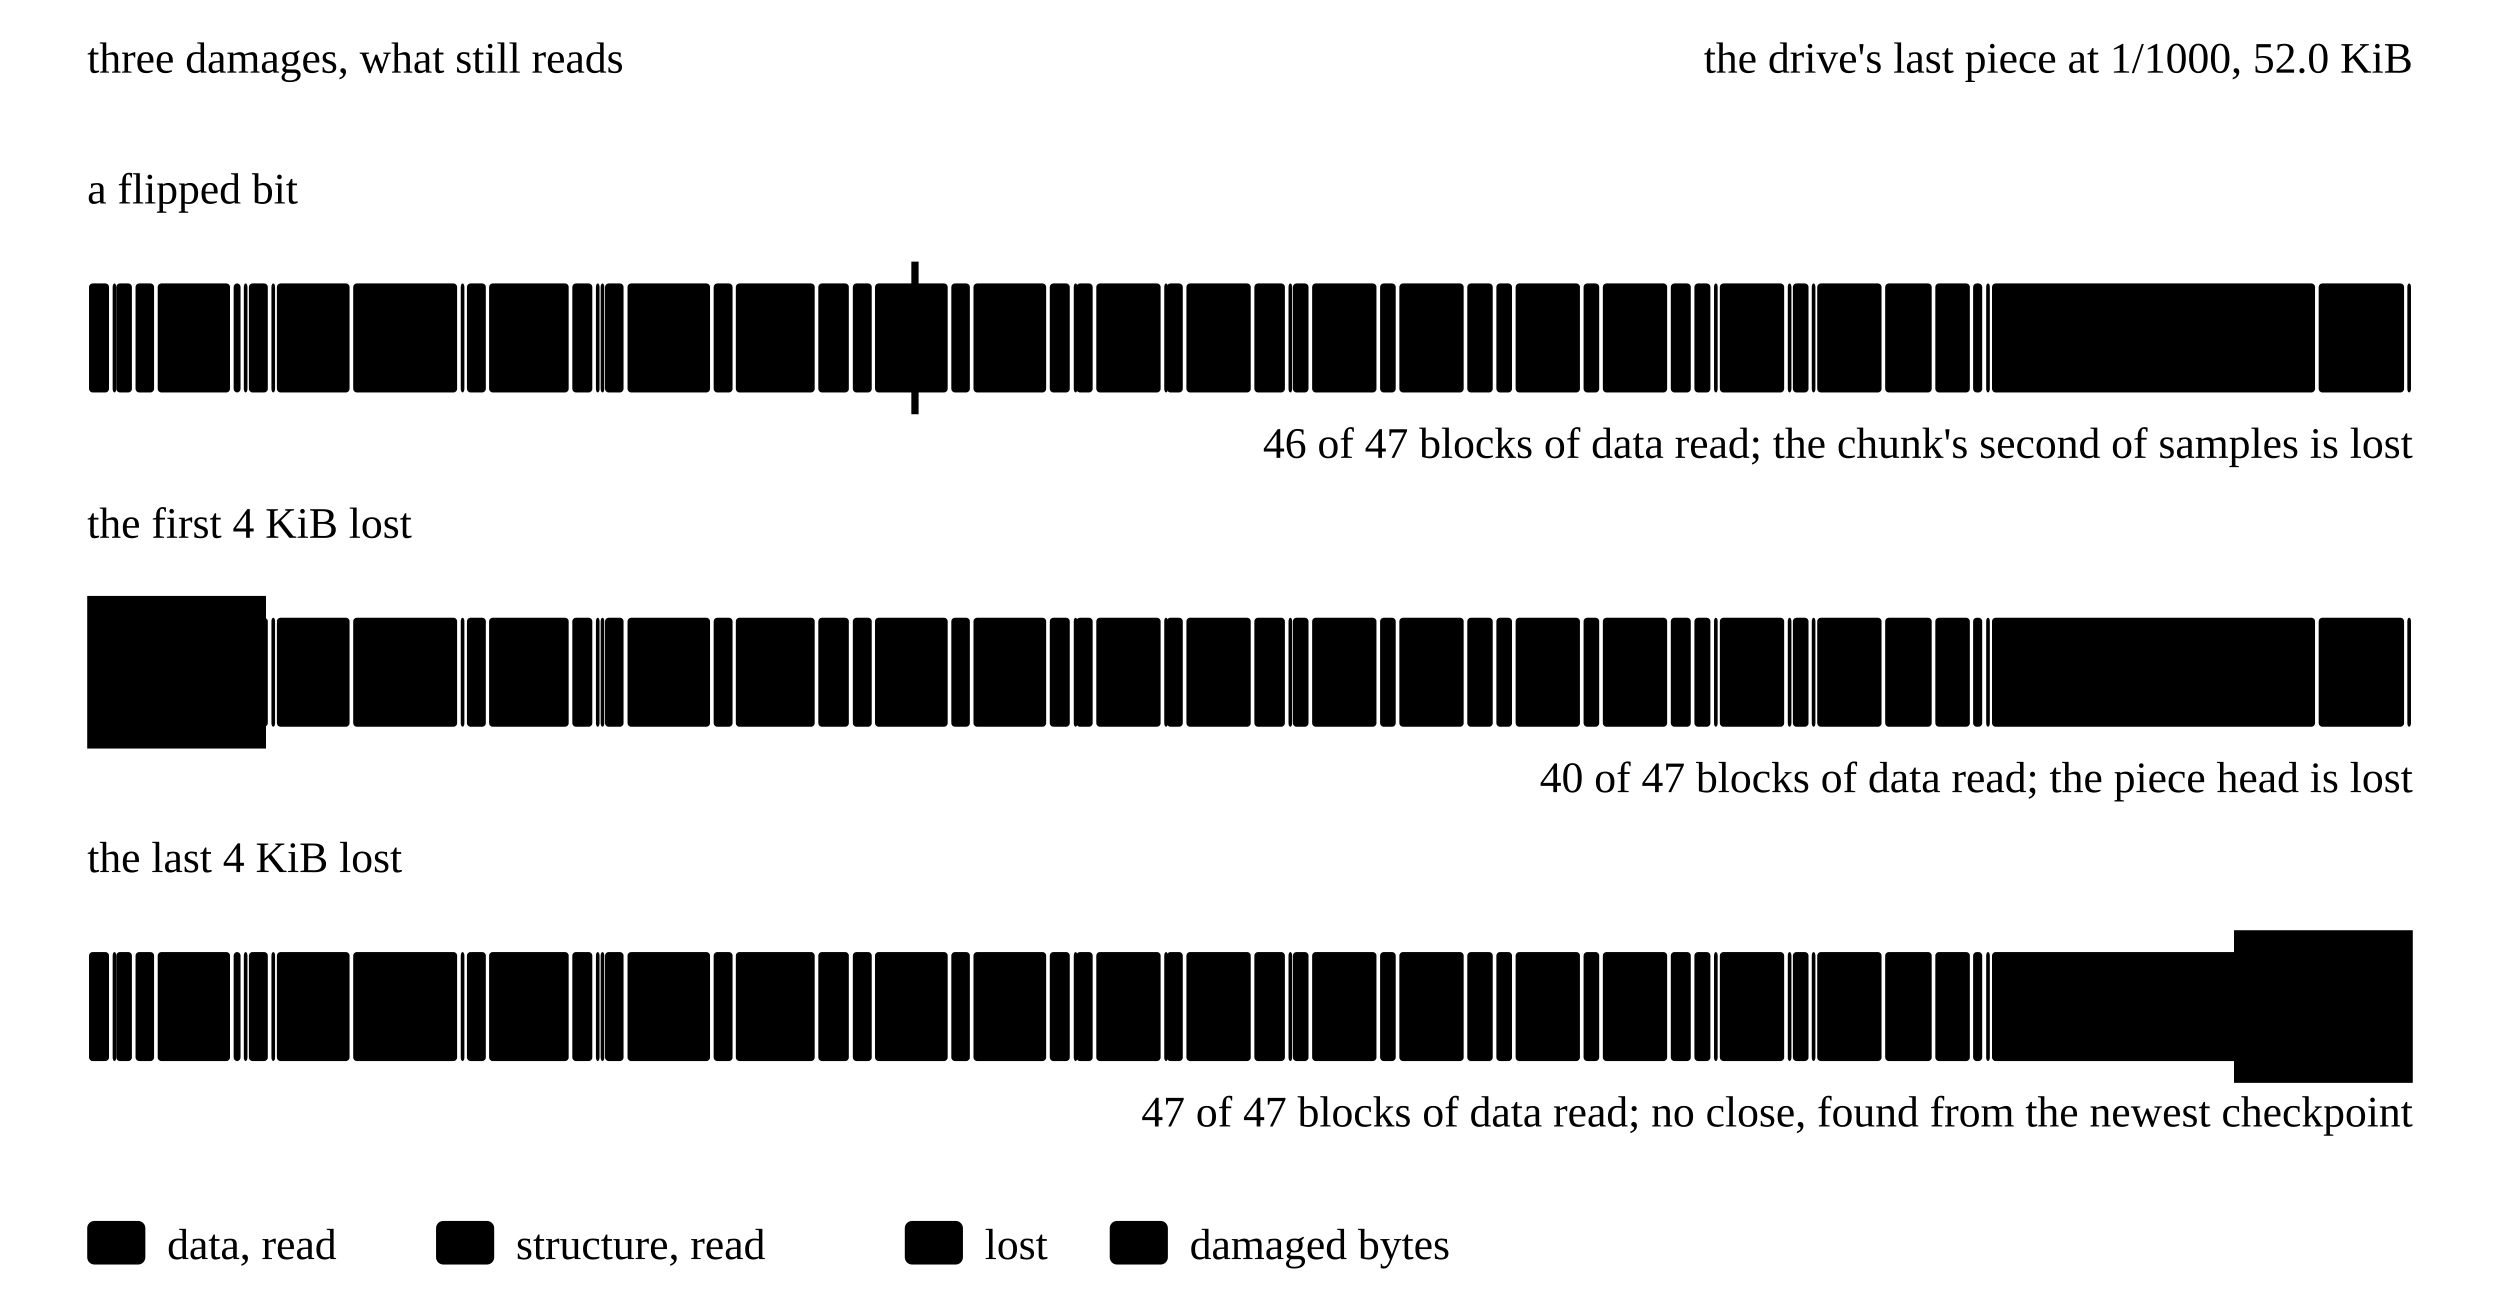
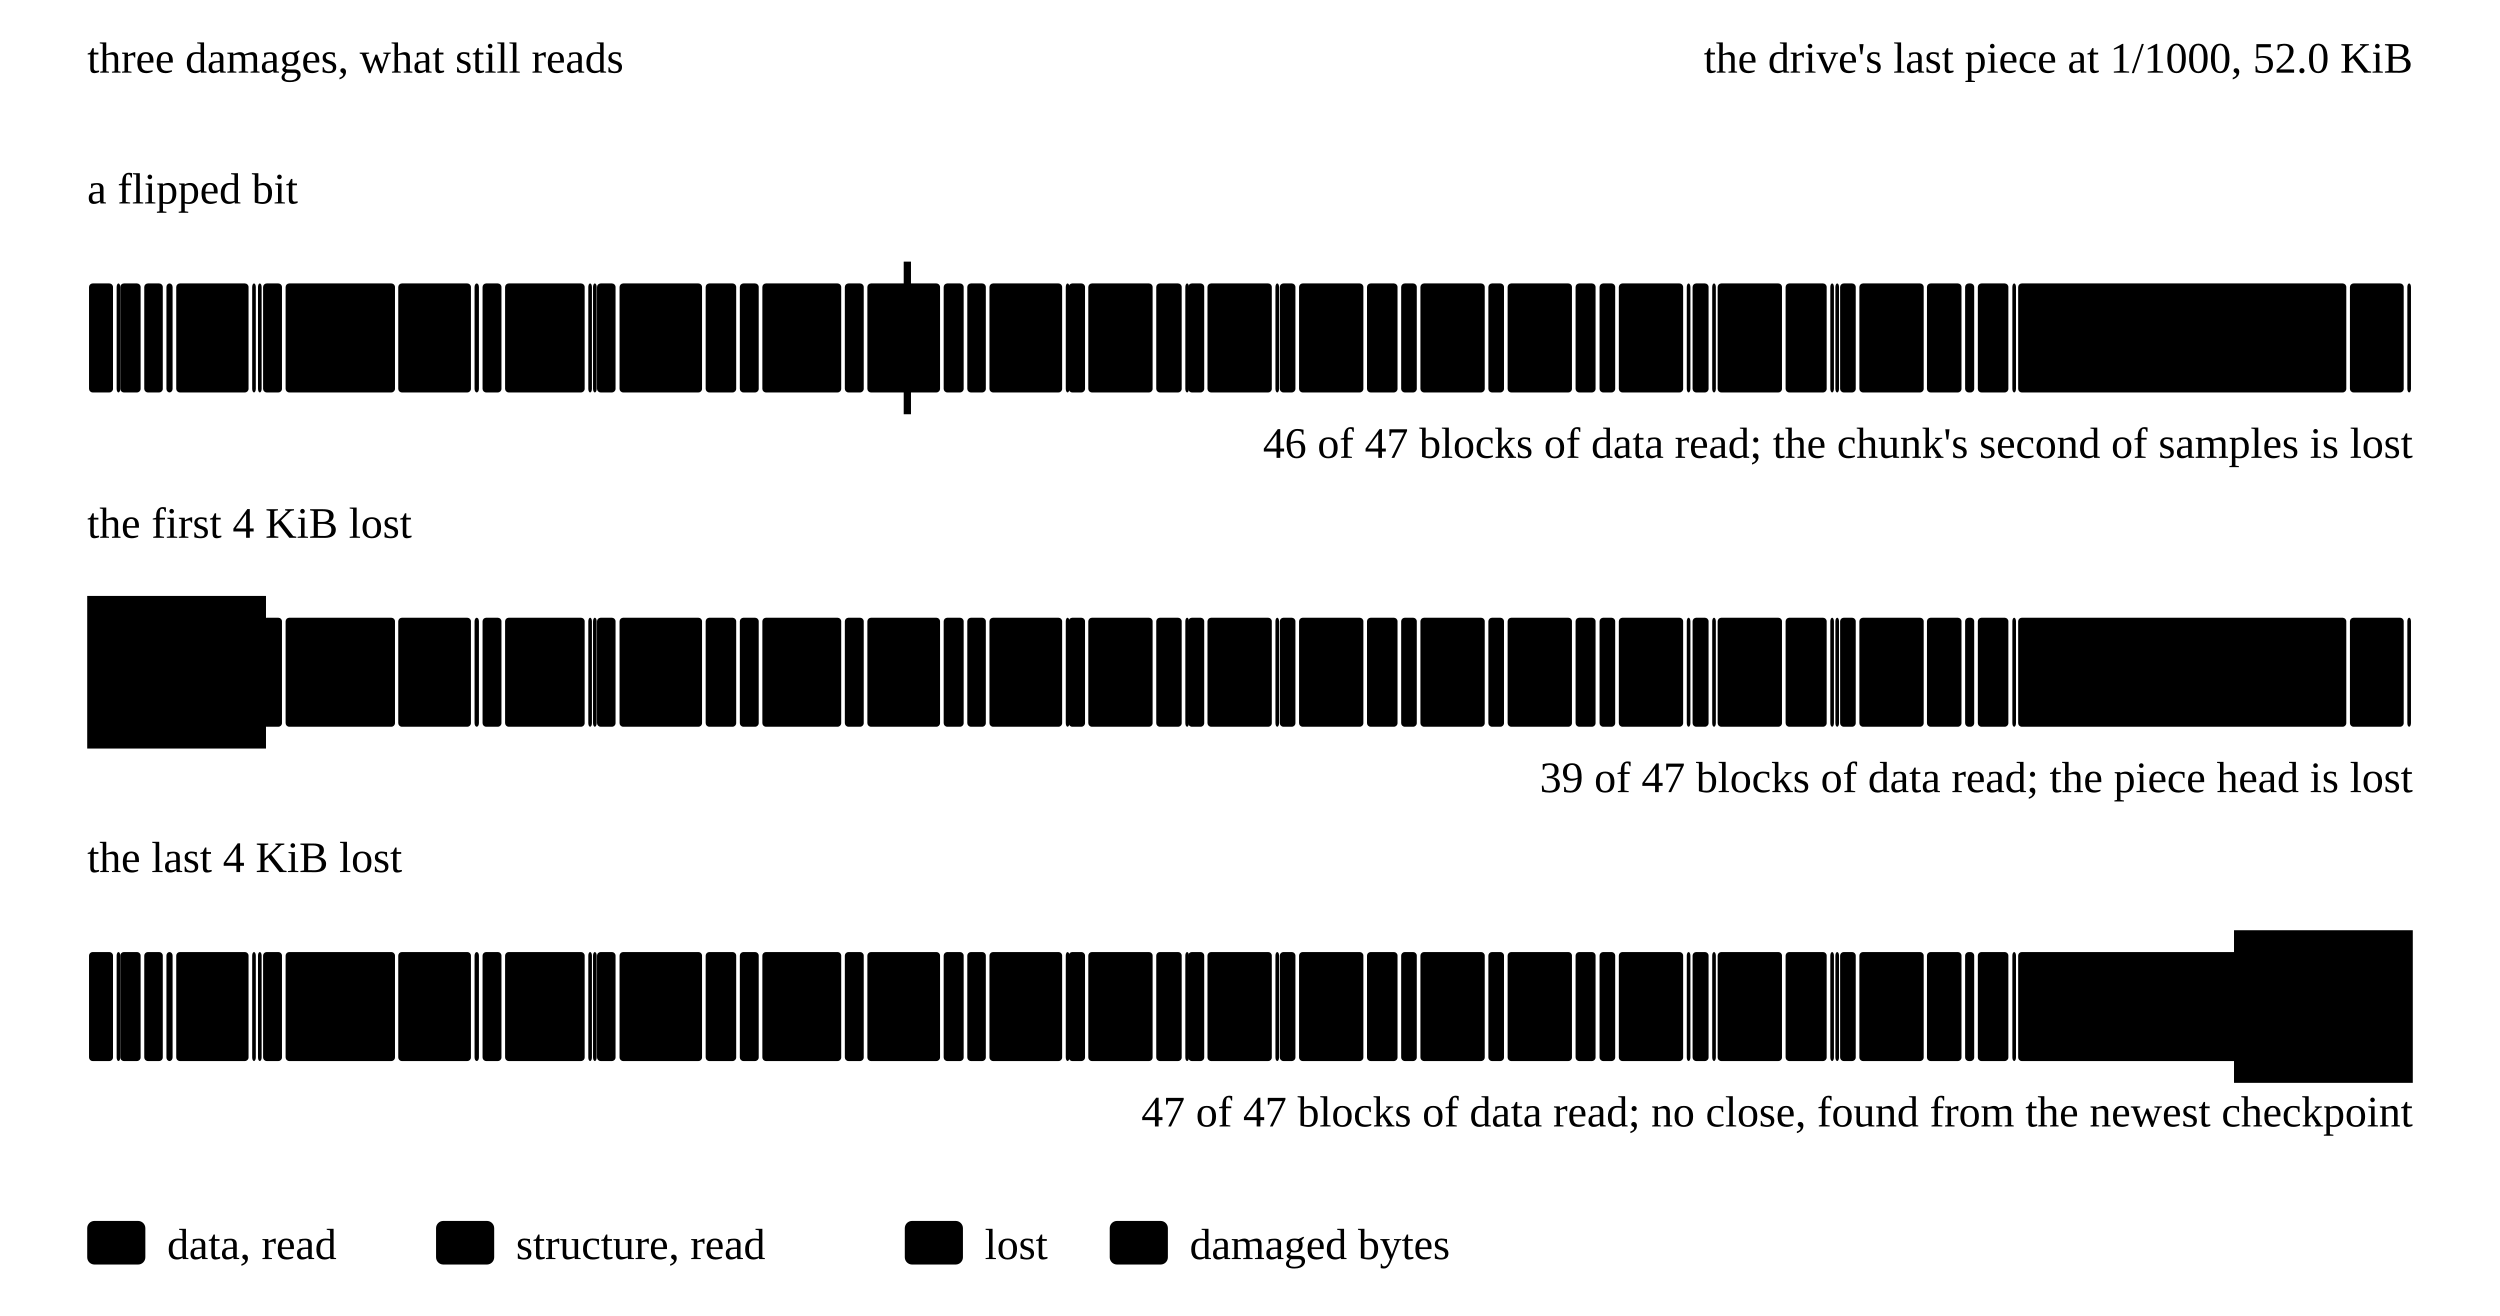
<svg xmlns="http://www.w3.org/2000/svg" class="ww-svg" viewBox="0 0 688 362" width="688" height="362" role="img" aria-label="The drive's last piece three times, each with one damage: a flipped bit costs one chunk; the first 4 KiB lost cost the blocks in them; the last 4 KiB lost cost the tail and the close, and the reader finds the blocks from the newest checkpoint">
  <text x="24.0" y="20.0" text-anchor="start" class="strong">three damages, what still reads</text>
  <text x="664.0" y="20.0" text-anchor="end" class="soft small">the drive's last piece at 1/1000, 52.0 KiB</text>
  <text x="24.0" y="56.0" text-anchor="start" class="small strong">a flipped bit</text>
-   <rect x="24.5" y="78.0" width="5.5" height="30.0" rx="1" class="tint-green" />
-   <rect x="31.0" y="78.0" width="1.0" height="30.0" rx="1" class="tint-purple" />
-   <rect x="32.0" y="78.0" width="4.3" height="30.0" rx="1" class="tint-purple" />
-   <rect x="37.3" y="78.0" width="5.1" height="30.0" rx="1" class="tint-blue" />
-   <rect x="43.4" y="78.0" width="19.9" height="30.0" rx="1" class="tint-blue" />
-   <rect x="64.3" y="78.0" width="1.9" height="30.0" rx="1" class="tint-purple" />
-   <rect x="67.1" y="78.0" width="1.0" height="30.0" rx="1" class="tint-purple" />
-   <rect x="68.5" y="78.0" width="5.2" height="30.0" rx="1" class="tint-blue" />
-   <rect x="74.7" y="78.0" width="1.0" height="30.0" rx="1" class="tint-purple" />
-   <rect x="76.2" y="78.0" width="20.0" height="30.0" rx="1" class="tint-blue" />
-   <rect x="97.2" y="78.0" width="28.6" height="30.0" rx="1" class="tint-amber" />
-   <rect x="126.8" y="78.0" width="1.0" height="30.0" rx="1" class="tint-purple" />
-   <rect x="128.5" y="78.0" width="5.2" height="30.0" rx="1" class="tint-blue" />
-   <rect x="134.6" y="78.0" width="21.9" height="30.0" rx="1" class="tint-blue" />
-   <rect x="157.5" y="78.0" width="5.5" height="30.0" rx="1" class="tint-amber" />
-   <rect x="164.0" y="78.0" width="1.0" height="30.0" rx="1" class="tint-purple" />
-   <rect x="165.3" y="78.0" width="1.0" height="30.0" rx="1" class="tint-blue" />
-   <rect x="166.5" y="78.0" width="5.1" height="30.0" rx="1" class="tint-blue" />
-   <rect x="172.7" y="78.0" width="22.7" height="30.0" rx="1" class="tint-blue" />
-   <rect x="196.4" y="78.0" width="5.2" height="30.0" rx="1" class="tint-blue" />
-   <rect x="202.5" y="78.0" width="21.7" height="30.0" rx="1" class="tint-blue" />
-   <rect x="225.2" y="78.0" width="8.4" height="30.0" rx="1" class="tint-amber" />
-   <rect x="234.7" y="78.0" width="5.2" height="30.0" rx="1" class="tint-blue" />
-   <rect x="240.8" y="78.0" width="20.0" height="30.0" rx="1" class="faint" />
-   <rect x="261.8" y="78.0" width="5.1" height="30.0" rx="1" class="tint-blue" />
-   <rect x="267.9" y="78.0" width="20.0" height="30.0" rx="1" class="tint-blue" />
-   <rect x="288.9" y="78.0" width="5.5" height="30.0" rx="1" class="tint-amber" />
-   <rect x="295.5" y="78.0" width="1.0" height="30.0" rx="1" class="tint-purple" />
-   <rect x="296.2" y="78.0" width="4.5" height="30.0" rx="1" class="tint-blue" />
-   <rect x="301.7" y="78.0" width="17.7" height="30.0" rx="1" class="tint-blue" />
-   <rect x="320.4" y="78.0" width="1.0" height="30.0" rx="1" class="tint-purple" />
-   <rect x="321.1" y="78.0" width="4.4" height="30.0" rx="1" class="tint-blue" />
-   <rect x="326.5" y="78.0" width="17.7" height="30.0" rx="1" class="tint-blue" />
-   <rect x="345.2" y="78.0" width="8.4" height="30.0" rx="1" class="tint-amber" />
-   <rect x="354.6" y="78.0" width="1.0" height="30.0" rx="1" class="tint-blue" />
-   <rect x="355.8" y="78.0" width="4.3" height="30.0" rx="1" class="tint-blue" />
-   <rect x="361.1" y="78.0" width="17.7" height="30.0" rx="1" class="tint-blue" />
-   <rect x="379.8" y="78.0" width="4.3" height="30.0" rx="1" class="tint-blue" />
-   <rect x="385.1" y="78.0" width="17.7" height="30.0" rx="1" class="tint-blue" />
-   <rect x="403.8" y="78.0" width="7.0" height="30.0" rx="1" class="tint-amber" />
-   <rect x="411.8" y="78.0" width="4.3" height="30.0" rx="1" class="tint-blue" />
-   <rect x="417.1" y="78.0" width="17.7" height="30.0" rx="1" class="tint-blue" />
-   <rect x="435.8" y="78.0" width="4.3" height="30.0" rx="1" class="tint-blue" />
-   <rect x="441.1" y="78.0" width="17.7" height="30.0" rx="1" class="tint-blue" />
-   <rect x="459.8" y="78.0" width="5.5" height="30.0" rx="1" class="tint-amber" />
-   <rect x="466.3" y="78.0" width="4.4" height="30.0" rx="1" class="tint-blue" />
-   <rect x="471.7" y="78.0" width="1.0" height="30.0" rx="1" class="tint-purple" />
-   <rect x="473.3" y="78.0" width="17.7" height="30.0" rx="1" class="tint-blue" />
-   <rect x="492.0" y="78.0" width="1.0" height="30.0" rx="1" class="tint-purple" />
-   <rect x="493.4" y="78.0" width="4.3" height="30.0" rx="1" class="tint-blue" />
-   <rect x="498.6" y="78.0" width="1.0" height="30.0" rx="1" class="tint-purple" />
-   <rect x="500.1" y="78.0" width="17.7" height="30.0" rx="1" class="tint-blue" />
-   <rect x="518.8" y="78.0" width="12.8" height="30.0" rx="1" class="tint-amber" />
-   <rect x="532.6" y="78.0" width="9.5" height="30.0" rx="1" class="tint-teal" />
-   <rect x="543.0" y="78.0" width="2.5" height="30.0" rx="1" class="tint-teal" />
-   <rect x="546.6" y="78.0" width="1.0" height="30.0" rx="1" class="tint-teal" />
-   <rect x="548.2" y="78.0" width="88.9" height="30.0" rx="1" class="tint-green" />
-   <rect x="638.1" y="78.0" width="23.5" height="30.0" rx="1" class="tint-green" />
+   <rect x="24.5" y="78.0" width="6.6" height="30.0" rx="1" class="tint-green" />
+   <rect x="32.1" y="78.0" width="1.0" height="30.0" rx="1" class="tint-purple" />
+   <rect x="33.1" y="78.0" width="5.6" height="30.0" rx="1" class="tint-purple" />
+   <rect x="39.7" y="78.0" width="5.1" height="30.0" rx="1" class="tint-blue" />
+   <rect x="45.8" y="78.0" width="1.7" height="30.0" rx="1" class="tint-purple" />
+   <rect x="48.5" y="78.0" width="19.9" height="30.0" rx="1" class="tint-blue" />
+   <rect x="69.4" y="78.0" width="1.0" height="30.0" rx="1" class="tint-purple" />
+   <rect x="71.0" y="78.0" width="1.0" height="30.0" rx="1" class="tint-purple" />
+   <rect x="72.4" y="78.0" width="5.2" height="30.0" rx="1" class="tint-blue" />
+   <rect x="78.6" y="78.0" width="30.1" height="30.0" rx="1" class="tint-amber" />
+   <rect x="109.6" y="78.0" width="20.0" height="30.0" rx="1" class="tint-blue" />
+   <rect x="130.6" y="78.0" width="1.2" height="30.0" rx="1" class="tint-amber" />
+   <rect x="132.8" y="78.0" width="5.2" height="30.0" rx="1" class="tint-blue" />
+   <rect x="139.0" y="78.0" width="21.9" height="30.0" rx="1" class="tint-blue" />
+   <rect x="161.9" y="78.0" width="1.0" height="30.0" rx="1" class="tint-purple" />
+   <rect x="163.2" y="78.0" width="1.0" height="30.0" rx="1" class="tint-blue" />
+   <rect x="164.3" y="78.0" width="5.1" height="30.0" rx="1" class="tint-blue" />
+   <rect x="170.5" y="78.0" width="22.7" height="30.0" rx="1" class="tint-blue" />
+   <rect x="194.2" y="78.0" width="8.4" height="30.0" rx="1" class="tint-amber" />
+   <rect x="203.6" y="78.0" width="5.2" height="30.0" rx="1" class="tint-blue" />
+   <rect x="209.8" y="78.0" width="21.7" height="30.0" rx="1" class="tint-blue" />
+   <rect x="232.5" y="78.0" width="5.2" height="30.0" rx="1" class="tint-blue" />
+   <rect x="238.7" y="78.0" width="20.0" height="30.0" rx="1" class="faint" />
+   <rect x="259.7" y="78.0" width="5.5" height="30.0" rx="1" class="tint-amber" />
+   <rect x="266.2" y="78.0" width="5.1" height="30.0" rx="1" class="tint-blue" />
+   <rect x="272.3" y="78.0" width="20.0" height="30.0" rx="1" class="tint-blue" />
+   <rect x="293.3" y="78.0" width="1.0" height="30.0" rx="1" class="tint-purple" />
+   <rect x="294.1" y="78.0" width="4.5" height="30.0" rx="1" class="tint-blue" />
+   <rect x="299.5" y="78.0" width="17.7" height="30.0" rx="1" class="tint-blue" />
+   <rect x="318.2" y="78.0" width="7.0" height="30.0" rx="1" class="tint-amber" />
+   <rect x="326.2" y="78.0" width="1.0" height="30.0" rx="1" class="tint-purple" />
+   <rect x="327.0" y="78.0" width="4.4" height="30.0" rx="1" class="tint-blue" />
+   <rect x="332.3" y="78.0" width="17.7" height="30.0" rx="1" class="tint-blue" />
+   <rect x="351.0" y="78.0" width="1.0" height="30.0" rx="1" class="tint-blue" />
+   <rect x="352.2" y="78.0" width="4.3" height="30.0" rx="1" class="tint-blue" />
+   <rect x="357.5" y="78.0" width="17.7" height="30.0" rx="1" class="tint-blue" />
+   <rect x="376.2" y="78.0" width="8.4" height="30.0" rx="1" class="tint-amber" />
+   <rect x="385.6" y="78.0" width="4.3" height="30.0" rx="1" class="tint-blue" />
+   <rect x="390.9" y="78.0" width="17.7" height="30.0" rx="1" class="tint-blue" />
+   <rect x="409.6" y="78.0" width="4.3" height="30.0" rx="1" class="tint-blue" />
+   <rect x="414.9" y="78.0" width="17.7" height="30.0" rx="1" class="tint-blue" />
+   <rect x="433.6" y="78.0" width="5.5" height="30.0" rx="1" class="tint-amber" />
+   <rect x="440.2" y="78.0" width="4.3" height="30.0" rx="1" class="tint-blue" />
+   <rect x="445.5" y="78.0" width="17.7" height="30.0" rx="1" class="tint-blue" />
+   <rect x="464.2" y="78.0" width="1.0" height="30.0" rx="1" class="tint-purple" />
+   <rect x="465.8" y="78.0" width="4.4" height="30.0" rx="1" class="tint-blue" />
+   <rect x="471.2" y="78.0" width="1.0" height="30.0" rx="1" class="tint-purple" />
+   <rect x="472.7" y="78.0" width="17.7" height="30.0" rx="1" class="tint-blue" />
+   <rect x="491.4" y="78.0" width="11.3" height="30.0" rx="1" class="tint-amber" />
+   <rect x="503.7" y="78.0" width="1.0" height="30.0" rx="1" class="tint-purple" />
+   <rect x="505.1" y="78.0" width="1.0" height="30.0" rx="1" class="tint-purple" />
+   <rect x="506.4" y="78.0" width="4.3" height="30.0" rx="1" class="tint-blue" />
+   <rect x="511.7" y="78.0" width="17.7" height="30.0" rx="1" class="tint-blue" />
+   <rect x="530.3" y="78.0" width="9.5" height="30.0" rx="1" class="tint-teal" />
+   <rect x="540.8" y="78.0" width="2.5" height="30.0" rx="1" class="tint-teal" />
+   <rect x="544.3" y="78.0" width="8.4" height="30.0" rx="1" class="tint-amber" />
+   <rect x="553.8" y="78.0" width="1.0" height="30.0" rx="1" class="tint-teal" />
+   <rect x="555.4" y="78.0" width="90.3" height="30.0" rx="1" class="tint-green" />
+   <rect x="646.7" y="78.0" width="14.8" height="30.0" rx="1" class="tint-green" />
  <rect x="662.5" y="78.0" width="1.0" height="30.0" rx="1" class="tint-green" />
-   <rect x="250.8" y="72.0" width="2.0" height="42.0" rx="0" class="tint-accent" />
-   <path d="M250.8 68.0 V114.0" class="accent-line" />
-   <text x="254.8" y="66.0" text-anchor="start" class="small accent" />
+   <rect x="248.7" y="72.0" width="2.0" height="42.0" rx="0" class="tint-accent" />
+   <path d="M248.7 68.0 V114.0" class="accent-line" />
+   <text x="252.7" y="66.0" text-anchor="start" class="small accent" />
  <text x="664.0" y="126.0" text-anchor="end" class="small">46 of 47 blocks of data read; the chunk's second of samples is lost</text>
  <text x="24.0" y="148.0" text-anchor="start" class="small strong">the first 4 KiB lost</text>
-   <rect x="24.5" y="170.0" width="5.5" height="30.0" rx="1" class="faint" />
-   <rect x="31.0" y="170.0" width="1.0" height="30.0" rx="1" class="faint" />
-   <rect x="32.0" y="170.0" width="4.3" height="30.0" rx="1" class="faint" />
-   <rect x="37.3" y="170.0" width="5.1" height="30.0" rx="1" class="faint" />
-   <rect x="43.4" y="170.0" width="19.9" height="30.0" rx="1" class="faint" />
-   <rect x="64.3" y="170.0" width="1.9" height="30.0" rx="1" class="faint" />
-   <rect x="67.1" y="170.0" width="1.0" height="30.0" rx="1" class="faint" />
-   <rect x="68.5" y="170.0" width="5.2" height="30.0" rx="1" class="faint" />
-   <rect x="74.7" y="170.0" width="1.0" height="30.0" rx="1" class="tint-purple" />
-   <rect x="76.2" y="170.0" width="20.0" height="30.0" rx="1" class="tint-blue" />
-   <rect x="97.2" y="170.0" width="28.6" height="30.0" rx="1" class="tint-amber" />
-   <rect x="126.8" y="170.0" width="1.0" height="30.0" rx="1" class="tint-purple" />
-   <rect x="128.5" y="170.0" width="5.2" height="30.0" rx="1" class="tint-blue" />
-   <rect x="134.6" y="170.0" width="21.9" height="30.0" rx="1" class="tint-blue" />
-   <rect x="157.5" y="170.0" width="5.5" height="30.0" rx="1" class="tint-amber" />
-   <rect x="164.0" y="170.0" width="1.0" height="30.0" rx="1" class="tint-purple" />
-   <rect x="165.3" y="170.0" width="1.0" height="30.0" rx="1" class="tint-blue" />
-   <rect x="166.5" y="170.0" width="5.1" height="30.0" rx="1" class="tint-blue" />
-   <rect x="172.7" y="170.0" width="22.7" height="30.0" rx="1" class="tint-blue" />
-   <rect x="196.4" y="170.0" width="5.2" height="30.0" rx="1" class="tint-blue" />
-   <rect x="202.5" y="170.0" width="21.7" height="30.0" rx="1" class="tint-blue" />
-   <rect x="225.2" y="170.0" width="8.4" height="30.0" rx="1" class="tint-amber" />
-   <rect x="234.7" y="170.0" width="5.2" height="30.0" rx="1" class="tint-blue" />
-   <rect x="240.8" y="170.0" width="20.0" height="30.0" rx="1" class="tint-blue" />
-   <rect x="261.8" y="170.0" width="5.1" height="30.0" rx="1" class="tint-blue" />
-   <rect x="267.9" y="170.0" width="20.0" height="30.0" rx="1" class="tint-blue" />
-   <rect x="288.9" y="170.0" width="5.5" height="30.0" rx="1" class="tint-amber" />
-   <rect x="295.5" y="170.0" width="1.0" height="30.0" rx="1" class="tint-purple" />
-   <rect x="296.2" y="170.0" width="4.5" height="30.0" rx="1" class="tint-blue" />
-   <rect x="301.7" y="170.0" width="17.7" height="30.0" rx="1" class="tint-blue" />
-   <rect x="320.4" y="170.0" width="1.0" height="30.0" rx="1" class="tint-purple" />
-   <rect x="321.1" y="170.0" width="4.4" height="30.0" rx="1" class="tint-blue" />
-   <rect x="326.5" y="170.0" width="17.7" height="30.0" rx="1" class="tint-blue" />
-   <rect x="345.2" y="170.0" width="8.4" height="30.0" rx="1" class="tint-amber" />
-   <rect x="354.6" y="170.0" width="1.0" height="30.0" rx="1" class="tint-blue" />
-   <rect x="355.8" y="170.0" width="4.3" height="30.0" rx="1" class="tint-blue" />
-   <rect x="361.1" y="170.0" width="17.7" height="30.0" rx="1" class="tint-blue" />
-   <rect x="379.8" y="170.0" width="4.3" height="30.0" rx="1" class="tint-blue" />
-   <rect x="385.1" y="170.0" width="17.7" height="30.0" rx="1" class="tint-blue" />
-   <rect x="403.8" y="170.0" width="7.0" height="30.0" rx="1" class="tint-amber" />
-   <rect x="411.8" y="170.0" width="4.3" height="30.0" rx="1" class="tint-blue" />
-   <rect x="417.1" y="170.0" width="17.7" height="30.0" rx="1" class="tint-blue" />
-   <rect x="435.8" y="170.0" width="4.3" height="30.0" rx="1" class="tint-blue" />
-   <rect x="441.1" y="170.0" width="17.7" height="30.0" rx="1" class="tint-blue" />
-   <rect x="459.8" y="170.0" width="5.5" height="30.0" rx="1" class="tint-amber" />
-   <rect x="466.3" y="170.0" width="4.4" height="30.0" rx="1" class="tint-blue" />
-   <rect x="471.7" y="170.0" width="1.0" height="30.0" rx="1" class="tint-purple" />
-   <rect x="473.3" y="170.0" width="17.7" height="30.0" rx="1" class="tint-blue" />
-   <rect x="492.0" y="170.0" width="1.0" height="30.0" rx="1" class="tint-purple" />
-   <rect x="493.4" y="170.0" width="4.3" height="30.0" rx="1" class="tint-blue" />
-   <rect x="498.6" y="170.0" width="1.0" height="30.0" rx="1" class="tint-purple" />
-   <rect x="500.1" y="170.0" width="17.7" height="30.0" rx="1" class="tint-blue" />
-   <rect x="518.8" y="170.0" width="12.8" height="30.0" rx="1" class="tint-amber" />
-   <rect x="532.6" y="170.0" width="9.5" height="30.0" rx="1" class="tint-teal" />
-   <rect x="543.0" y="170.0" width="2.5" height="30.0" rx="1" class="tint-teal" />
-   <rect x="546.6" y="170.0" width="1.0" height="30.0" rx="1" class="tint-teal" />
-   <rect x="548.2" y="170.0" width="88.9" height="30.0" rx="1" class="tint-green" />
-   <rect x="638.1" y="170.0" width="23.5" height="30.0" rx="1" class="tint-green" />
+   <rect x="24.5" y="170.0" width="6.6" height="30.0" rx="1" class="faint" />
+   <rect x="32.1" y="170.0" width="1.0" height="30.0" rx="1" class="faint" />
+   <rect x="33.1" y="170.0" width="5.6" height="30.0" rx="1" class="faint" />
+   <rect x="39.7" y="170.0" width="5.1" height="30.0" rx="1" class="faint" />
+   <rect x="45.8" y="170.0" width="1.7" height="30.0" rx="1" class="faint" />
+   <rect x="48.5" y="170.0" width="19.9" height="30.0" rx="1" class="faint" />
+   <rect x="69.4" y="170.0" width="1.0" height="30.0" rx="1" class="faint" />
+   <rect x="71.0" y="170.0" width="1.0" height="30.0" rx="1" class="faint" />
+   <rect x="72.4" y="170.0" width="5.2" height="30.0" rx="1" class="faint" />
+   <rect x="78.6" y="170.0" width="30.1" height="30.0" rx="1" class="tint-amber" />
+   <rect x="109.6" y="170.0" width="20.0" height="30.0" rx="1" class="tint-blue" />
+   <rect x="130.6" y="170.0" width="1.2" height="30.0" rx="1" class="tint-amber" />
+   <rect x="132.8" y="170.0" width="5.2" height="30.0" rx="1" class="tint-blue" />
+   <rect x="139.0" y="170.0" width="21.9" height="30.0" rx="1" class="tint-blue" />
+   <rect x="161.9" y="170.0" width="1.0" height="30.0" rx="1" class="tint-purple" />
+   <rect x="163.2" y="170.0" width="1.0" height="30.0" rx="1" class="tint-blue" />
+   <rect x="164.3" y="170.0" width="5.1" height="30.0" rx="1" class="tint-blue" />
+   <rect x="170.5" y="170.0" width="22.7" height="30.0" rx="1" class="tint-blue" />
+   <rect x="194.2" y="170.0" width="8.4" height="30.0" rx="1" class="tint-amber" />
+   <rect x="203.6" y="170.0" width="5.2" height="30.0" rx="1" class="tint-blue" />
+   <rect x="209.8" y="170.0" width="21.7" height="30.0" rx="1" class="tint-blue" />
+   <rect x="232.5" y="170.0" width="5.2" height="30.0" rx="1" class="tint-blue" />
+   <rect x="238.7" y="170.0" width="20.0" height="30.0" rx="1" class="tint-blue" />
+   <rect x="259.7" y="170.0" width="5.5" height="30.0" rx="1" class="tint-amber" />
+   <rect x="266.2" y="170.0" width="5.1" height="30.0" rx="1" class="tint-blue" />
+   <rect x="272.3" y="170.0" width="20.0" height="30.0" rx="1" class="tint-blue" />
+   <rect x="293.3" y="170.0" width="1.0" height="30.0" rx="1" class="tint-purple" />
+   <rect x="294.1" y="170.0" width="4.5" height="30.0" rx="1" class="tint-blue" />
+   <rect x="299.5" y="170.0" width="17.7" height="30.0" rx="1" class="tint-blue" />
+   <rect x="318.2" y="170.0" width="7.0" height="30.0" rx="1" class="tint-amber" />
+   <rect x="326.2" y="170.0" width="1.0" height="30.0" rx="1" class="tint-purple" />
+   <rect x="327.0" y="170.0" width="4.4" height="30.0" rx="1" class="tint-blue" />
+   <rect x="332.3" y="170.0" width="17.7" height="30.0" rx="1" class="tint-blue" />
+   <rect x="351.0" y="170.0" width="1.0" height="30.0" rx="1" class="tint-blue" />
+   <rect x="352.2" y="170.0" width="4.3" height="30.0" rx="1" class="tint-blue" />
+   <rect x="357.5" y="170.0" width="17.7" height="30.0" rx="1" class="tint-blue" />
+   <rect x="376.2" y="170.0" width="8.4" height="30.0" rx="1" class="tint-amber" />
+   <rect x="385.6" y="170.0" width="4.3" height="30.0" rx="1" class="tint-blue" />
+   <rect x="390.9" y="170.0" width="17.7" height="30.0" rx="1" class="tint-blue" />
+   <rect x="409.6" y="170.0" width="4.3" height="30.0" rx="1" class="tint-blue" />
+   <rect x="414.9" y="170.0" width="17.7" height="30.0" rx="1" class="tint-blue" />
+   <rect x="433.6" y="170.0" width="5.5" height="30.0" rx="1" class="tint-amber" />
+   <rect x="440.2" y="170.0" width="4.3" height="30.0" rx="1" class="tint-blue" />
+   <rect x="445.5" y="170.0" width="17.7" height="30.0" rx="1" class="tint-blue" />
+   <rect x="464.2" y="170.0" width="1.0" height="30.0" rx="1" class="tint-purple" />
+   <rect x="465.8" y="170.0" width="4.4" height="30.0" rx="1" class="tint-blue" />
+   <rect x="471.2" y="170.0" width="1.0" height="30.0" rx="1" class="tint-purple" />
+   <rect x="472.7" y="170.0" width="17.7" height="30.0" rx="1" class="tint-blue" />
+   <rect x="491.4" y="170.0" width="11.3" height="30.0" rx="1" class="tint-amber" />
+   <rect x="503.7" y="170.0" width="1.0" height="30.0" rx="1" class="tint-purple" />
+   <rect x="505.1" y="170.0" width="1.0" height="30.0" rx="1" class="tint-purple" />
+   <rect x="506.4" y="170.0" width="4.3" height="30.0" rx="1" class="tint-blue" />
+   <rect x="511.7" y="170.0" width="17.7" height="30.0" rx="1" class="tint-blue" />
+   <rect x="530.3" y="170.0" width="9.5" height="30.0" rx="1" class="tint-teal" />
+   <rect x="540.8" y="170.0" width="2.5" height="30.0" rx="1" class="tint-teal" />
+   <rect x="544.3" y="170.0" width="8.4" height="30.0" rx="1" class="tint-amber" />
+   <rect x="553.8" y="170.0" width="1.0" height="30.0" rx="1" class="tint-teal" />
+   <rect x="555.4" y="170.0" width="90.3" height="30.0" rx="1" class="tint-green" />
+   <rect x="646.7" y="170.0" width="14.8" height="30.0" rx="1" class="tint-green" />
  <rect x="662.5" y="170.0" width="1.0" height="30.0" rx="1" class="tint-green" />
  <rect x="24.0" y="164.0" width="49.2" height="42.0" rx="0" class="tint-accent" />
  <path d="M24.0 160.0 V206.0" class="accent-line" />
  <text x="28.0" y="158.0" text-anchor="start" class="small accent" />
-   <text x="664.0" y="218.0" text-anchor="end" class="small">40 of 47 blocks of data read; the piece head is lost</text>
+   <text x="664.0" y="218.0" text-anchor="end" class="small">39 of 47 blocks of data read; the piece head is lost</text>
  <text x="24.0" y="240.0" text-anchor="start" class="small strong">the last 4 KiB lost</text>
-   <rect x="24.5" y="262.0" width="5.5" height="30.0" rx="1" class="tint-green" />
-   <rect x="31.0" y="262.0" width="1.0" height="30.0" rx="1" class="tint-purple" />
-   <rect x="32.0" y="262.0" width="4.3" height="30.0" rx="1" class="tint-purple" />
-   <rect x="37.3" y="262.0" width="5.1" height="30.0" rx="1" class="tint-blue" />
-   <rect x="43.4" y="262.0" width="19.9" height="30.0" rx="1" class="tint-blue" />
-   <rect x="64.3" y="262.0" width="1.9" height="30.0" rx="1" class="tint-purple" />
-   <rect x="67.1" y="262.0" width="1.0" height="30.0" rx="1" class="tint-purple" />
-   <rect x="68.5" y="262.0" width="5.2" height="30.0" rx="1" class="tint-blue" />
-   <rect x="74.7" y="262.0" width="1.0" height="30.0" rx="1" class="tint-purple" />
-   <rect x="76.2" y="262.0" width="20.0" height="30.0" rx="1" class="tint-blue" />
-   <rect x="97.2" y="262.0" width="28.6" height="30.0" rx="1" class="tint-amber" />
-   <rect x="126.8" y="262.0" width="1.0" height="30.0" rx="1" class="tint-purple" />
-   <rect x="128.5" y="262.0" width="5.2" height="30.0" rx="1" class="tint-blue" />
-   <rect x="134.6" y="262.0" width="21.9" height="30.0" rx="1" class="tint-blue" />
-   <rect x="157.5" y="262.0" width="5.5" height="30.0" rx="1" class="tint-amber" />
-   <rect x="164.0" y="262.0" width="1.0" height="30.0" rx="1" class="tint-purple" />
-   <rect x="165.3" y="262.0" width="1.0" height="30.0" rx="1" class="tint-blue" />
-   <rect x="166.5" y="262.0" width="5.1" height="30.0" rx="1" class="tint-blue" />
-   <rect x="172.7" y="262.0" width="22.7" height="30.0" rx="1" class="tint-blue" />
-   <rect x="196.4" y="262.0" width="5.2" height="30.0" rx="1" class="tint-blue" />
-   <rect x="202.5" y="262.0" width="21.7" height="30.0" rx="1" class="tint-blue" />
-   <rect x="225.2" y="262.0" width="8.4" height="30.0" rx="1" class="tint-amber" />
-   <rect x="234.7" y="262.0" width="5.2" height="30.0" rx="1" class="tint-blue" />
-   <rect x="240.8" y="262.0" width="20.0" height="30.0" rx="1" class="tint-blue" />
-   <rect x="261.8" y="262.0" width="5.1" height="30.0" rx="1" class="tint-blue" />
-   <rect x="267.9" y="262.0" width="20.0" height="30.0" rx="1" class="tint-blue" />
-   <rect x="288.9" y="262.0" width="5.5" height="30.0" rx="1" class="tint-amber" />
-   <rect x="295.5" y="262.0" width="1.0" height="30.0" rx="1" class="tint-purple" />
-   <rect x="296.2" y="262.0" width="4.5" height="30.0" rx="1" class="tint-blue" />
-   <rect x="301.7" y="262.0" width="17.7" height="30.0" rx="1" class="tint-blue" />
-   <rect x="320.4" y="262.0" width="1.0" height="30.0" rx="1" class="tint-purple" />
-   <rect x="321.1" y="262.0" width="4.4" height="30.0" rx="1" class="tint-blue" />
-   <rect x="326.5" y="262.0" width="17.7" height="30.0" rx="1" class="tint-blue" />
-   <rect x="345.2" y="262.0" width="8.4" height="30.0" rx="1" class="tint-amber" />
-   <rect x="354.6" y="262.0" width="1.0" height="30.0" rx="1" class="tint-blue" />
-   <rect x="355.8" y="262.0" width="4.3" height="30.0" rx="1" class="tint-blue" />
-   <rect x="361.1" y="262.0" width="17.7" height="30.0" rx="1" class="tint-blue" />
-   <rect x="379.8" y="262.0" width="4.3" height="30.0" rx="1" class="tint-blue" />
-   <rect x="385.1" y="262.0" width="17.7" height="30.0" rx="1" class="tint-blue" />
-   <rect x="403.8" y="262.0" width="7.0" height="30.0" rx="1" class="tint-amber" />
-   <rect x="411.8" y="262.0" width="4.3" height="30.0" rx="1" class="tint-blue" />
-   <rect x="417.1" y="262.0" width="17.7" height="30.0" rx="1" class="tint-blue" />
-   <rect x="435.8" y="262.0" width="4.3" height="30.0" rx="1" class="tint-blue" />
-   <rect x="441.1" y="262.0" width="17.7" height="30.0" rx="1" class="tint-blue" />
-   <rect x="459.8" y="262.0" width="5.5" height="30.0" rx="1" class="tint-amber" />
-   <rect x="466.3" y="262.0" width="4.4" height="30.0" rx="1" class="tint-blue" />
-   <rect x="471.7" y="262.0" width="1.0" height="30.0" rx="1" class="tint-purple" />
-   <rect x="473.3" y="262.0" width="17.7" height="30.0" rx="1" class="tint-blue" />
-   <rect x="492.0" y="262.0" width="1.0" height="30.0" rx="1" class="tint-purple" />
-   <rect x="493.4" y="262.0" width="4.3" height="30.0" rx="1" class="tint-blue" />
-   <rect x="498.6" y="262.0" width="1.0" height="30.0" rx="1" class="tint-purple" />
-   <rect x="500.1" y="262.0" width="17.7" height="30.0" rx="1" class="tint-blue" />
-   <rect x="518.8" y="262.0" width="12.8" height="30.0" rx="1" class="tint-amber" />
-   <rect x="532.6" y="262.0" width="9.5" height="30.0" rx="1" class="tint-teal" />
-   <rect x="543.0" y="262.0" width="2.5" height="30.0" rx="1" class="tint-teal" />
-   <rect x="546.6" y="262.0" width="1.0" height="30.0" rx="1" class="tint-teal" />
-   <rect x="548.2" y="262.0" width="88.9" height="30.0" rx="1" class="faint" />
-   <rect x="638.1" y="262.0" width="23.5" height="30.0" rx="1" class="faint" />
+   <rect x="24.5" y="262.0" width="6.6" height="30.0" rx="1" class="tint-green" />
+   <rect x="32.1" y="262.0" width="1.0" height="30.0" rx="1" class="tint-purple" />
+   <rect x="33.1" y="262.0" width="5.6" height="30.0" rx="1" class="tint-purple" />
+   <rect x="39.7" y="262.0" width="5.1" height="30.0" rx="1" class="tint-blue" />
+   <rect x="45.8" y="262.0" width="1.7" height="30.0" rx="1" class="tint-purple" />
+   <rect x="48.5" y="262.0" width="19.9" height="30.0" rx="1" class="tint-blue" />
+   <rect x="69.4" y="262.0" width="1.0" height="30.0" rx="1" class="tint-purple" />
+   <rect x="71.0" y="262.0" width="1.0" height="30.0" rx="1" class="tint-purple" />
+   <rect x="72.4" y="262.0" width="5.2" height="30.0" rx="1" class="tint-blue" />
+   <rect x="78.6" y="262.0" width="30.1" height="30.0" rx="1" class="tint-amber" />
+   <rect x="109.6" y="262.0" width="20.0" height="30.0" rx="1" class="tint-blue" />
+   <rect x="130.6" y="262.0" width="1.2" height="30.0" rx="1" class="tint-amber" />
+   <rect x="132.8" y="262.0" width="5.2" height="30.0" rx="1" class="tint-blue" />
+   <rect x="139.0" y="262.0" width="21.9" height="30.0" rx="1" class="tint-blue" />
+   <rect x="161.9" y="262.0" width="1.0" height="30.0" rx="1" class="tint-purple" />
+   <rect x="163.2" y="262.0" width="1.0" height="30.0" rx="1" class="tint-blue" />
+   <rect x="164.3" y="262.0" width="5.1" height="30.0" rx="1" class="tint-blue" />
+   <rect x="170.5" y="262.0" width="22.7" height="30.0" rx="1" class="tint-blue" />
+   <rect x="194.2" y="262.0" width="8.4" height="30.0" rx="1" class="tint-amber" />
+   <rect x="203.6" y="262.0" width="5.2" height="30.0" rx="1" class="tint-blue" />
+   <rect x="209.8" y="262.0" width="21.7" height="30.0" rx="1" class="tint-blue" />
+   <rect x="232.5" y="262.0" width="5.2" height="30.0" rx="1" class="tint-blue" />
+   <rect x="238.7" y="262.0" width="20.0" height="30.0" rx="1" class="tint-blue" />
+   <rect x="259.7" y="262.0" width="5.5" height="30.0" rx="1" class="tint-amber" />
+   <rect x="266.2" y="262.0" width="5.1" height="30.0" rx="1" class="tint-blue" />
+   <rect x="272.3" y="262.0" width="20.0" height="30.0" rx="1" class="tint-blue" />
+   <rect x="293.3" y="262.0" width="1.0" height="30.0" rx="1" class="tint-purple" />
+   <rect x="294.1" y="262.0" width="4.5" height="30.0" rx="1" class="tint-blue" />
+   <rect x="299.5" y="262.0" width="17.7" height="30.0" rx="1" class="tint-blue" />
+   <rect x="318.2" y="262.0" width="7.0" height="30.0" rx="1" class="tint-amber" />
+   <rect x="326.2" y="262.0" width="1.0" height="30.0" rx="1" class="tint-purple" />
+   <rect x="327.0" y="262.0" width="4.4" height="30.0" rx="1" class="tint-blue" />
+   <rect x="332.3" y="262.0" width="17.7" height="30.0" rx="1" class="tint-blue" />
+   <rect x="351.0" y="262.0" width="1.0" height="30.0" rx="1" class="tint-blue" />
+   <rect x="352.2" y="262.0" width="4.3" height="30.0" rx="1" class="tint-blue" />
+   <rect x="357.5" y="262.0" width="17.7" height="30.0" rx="1" class="tint-blue" />
+   <rect x="376.2" y="262.0" width="8.4" height="30.0" rx="1" class="tint-amber" />
+   <rect x="385.6" y="262.0" width="4.3" height="30.0" rx="1" class="tint-blue" />
+   <rect x="390.9" y="262.0" width="17.7" height="30.0" rx="1" class="tint-blue" />
+   <rect x="409.6" y="262.0" width="4.3" height="30.0" rx="1" class="tint-blue" />
+   <rect x="414.9" y="262.0" width="17.7" height="30.0" rx="1" class="tint-blue" />
+   <rect x="433.6" y="262.0" width="5.5" height="30.0" rx="1" class="tint-amber" />
+   <rect x="440.2" y="262.0" width="4.3" height="30.0" rx="1" class="tint-blue" />
+   <rect x="445.5" y="262.0" width="17.7" height="30.0" rx="1" class="tint-blue" />
+   <rect x="464.2" y="262.0" width="1.0" height="30.0" rx="1" class="tint-purple" />
+   <rect x="465.8" y="262.0" width="4.4" height="30.0" rx="1" class="tint-blue" />
+   <rect x="471.2" y="262.0" width="1.0" height="30.0" rx="1" class="tint-purple" />
+   <rect x="472.7" y="262.0" width="17.7" height="30.0" rx="1" class="tint-blue" />
+   <rect x="491.4" y="262.0" width="11.3" height="30.0" rx="1" class="tint-amber" />
+   <rect x="503.7" y="262.0" width="1.0" height="30.0" rx="1" class="tint-purple" />
+   <rect x="505.1" y="262.0" width="1.0" height="30.0" rx="1" class="tint-purple" />
+   <rect x="506.4" y="262.0" width="4.3" height="30.0" rx="1" class="tint-blue" />
+   <rect x="511.7" y="262.0" width="17.7" height="30.0" rx="1" class="tint-blue" />
+   <rect x="530.3" y="262.0" width="9.5" height="30.0" rx="1" class="tint-teal" />
+   <rect x="540.8" y="262.0" width="2.5" height="30.0" rx="1" class="tint-teal" />
+   <rect x="544.3" y="262.0" width="8.4" height="30.0" rx="1" class="tint-amber" />
+   <rect x="553.8" y="262.0" width="1.0" height="30.0" rx="1" class="tint-teal" />
+   <rect x="555.4" y="262.0" width="90.3" height="30.0" rx="1" class="faint" />
+   <rect x="646.7" y="262.0" width="14.8" height="30.0" rx="1" class="faint" />
  <rect x="662.5" y="262.0" width="1.0" height="30.0" rx="1" class="faint" />
  <rect x="614.8" y="256.0" width="49.2" height="42.0" rx="0" class="tint-accent" />
  <path d="M614.8 252.0 V298.0" class="accent-line" />
  <text x="618.8" y="250.0" text-anchor="start" class="small accent" />
  <text x="664.0" y="310.0" text-anchor="end" class="small">47 of 47 blocks of data read; no close, found from the newest checkpoint</text>
  <rect x="24.0" y="336.0" width="16.0" height="12.0" rx="2" class="tint-blue" />
  <text x="46.0" y="346.5" text-anchor="start" class="small">data, read</text>
  <rect x="120.0" y="336.0" width="16.0" height="12.0" rx="2" class="tint-green" />
  <text x="142.0" y="346.5" text-anchor="start" class="small">structure, read</text>
  <rect x="249.0" y="336.0" width="16.0" height="12.0" rx="2" class="faint" />
  <text x="271.0" y="346.5" text-anchor="start" class="small">lost</text>
  <rect x="305.4" y="336.0" width="16.0" height="12.0" rx="2" class="tint-accent" />
  <text x="327.4" y="346.5" text-anchor="start" class="small">damaged bytes</text>
</svg>
